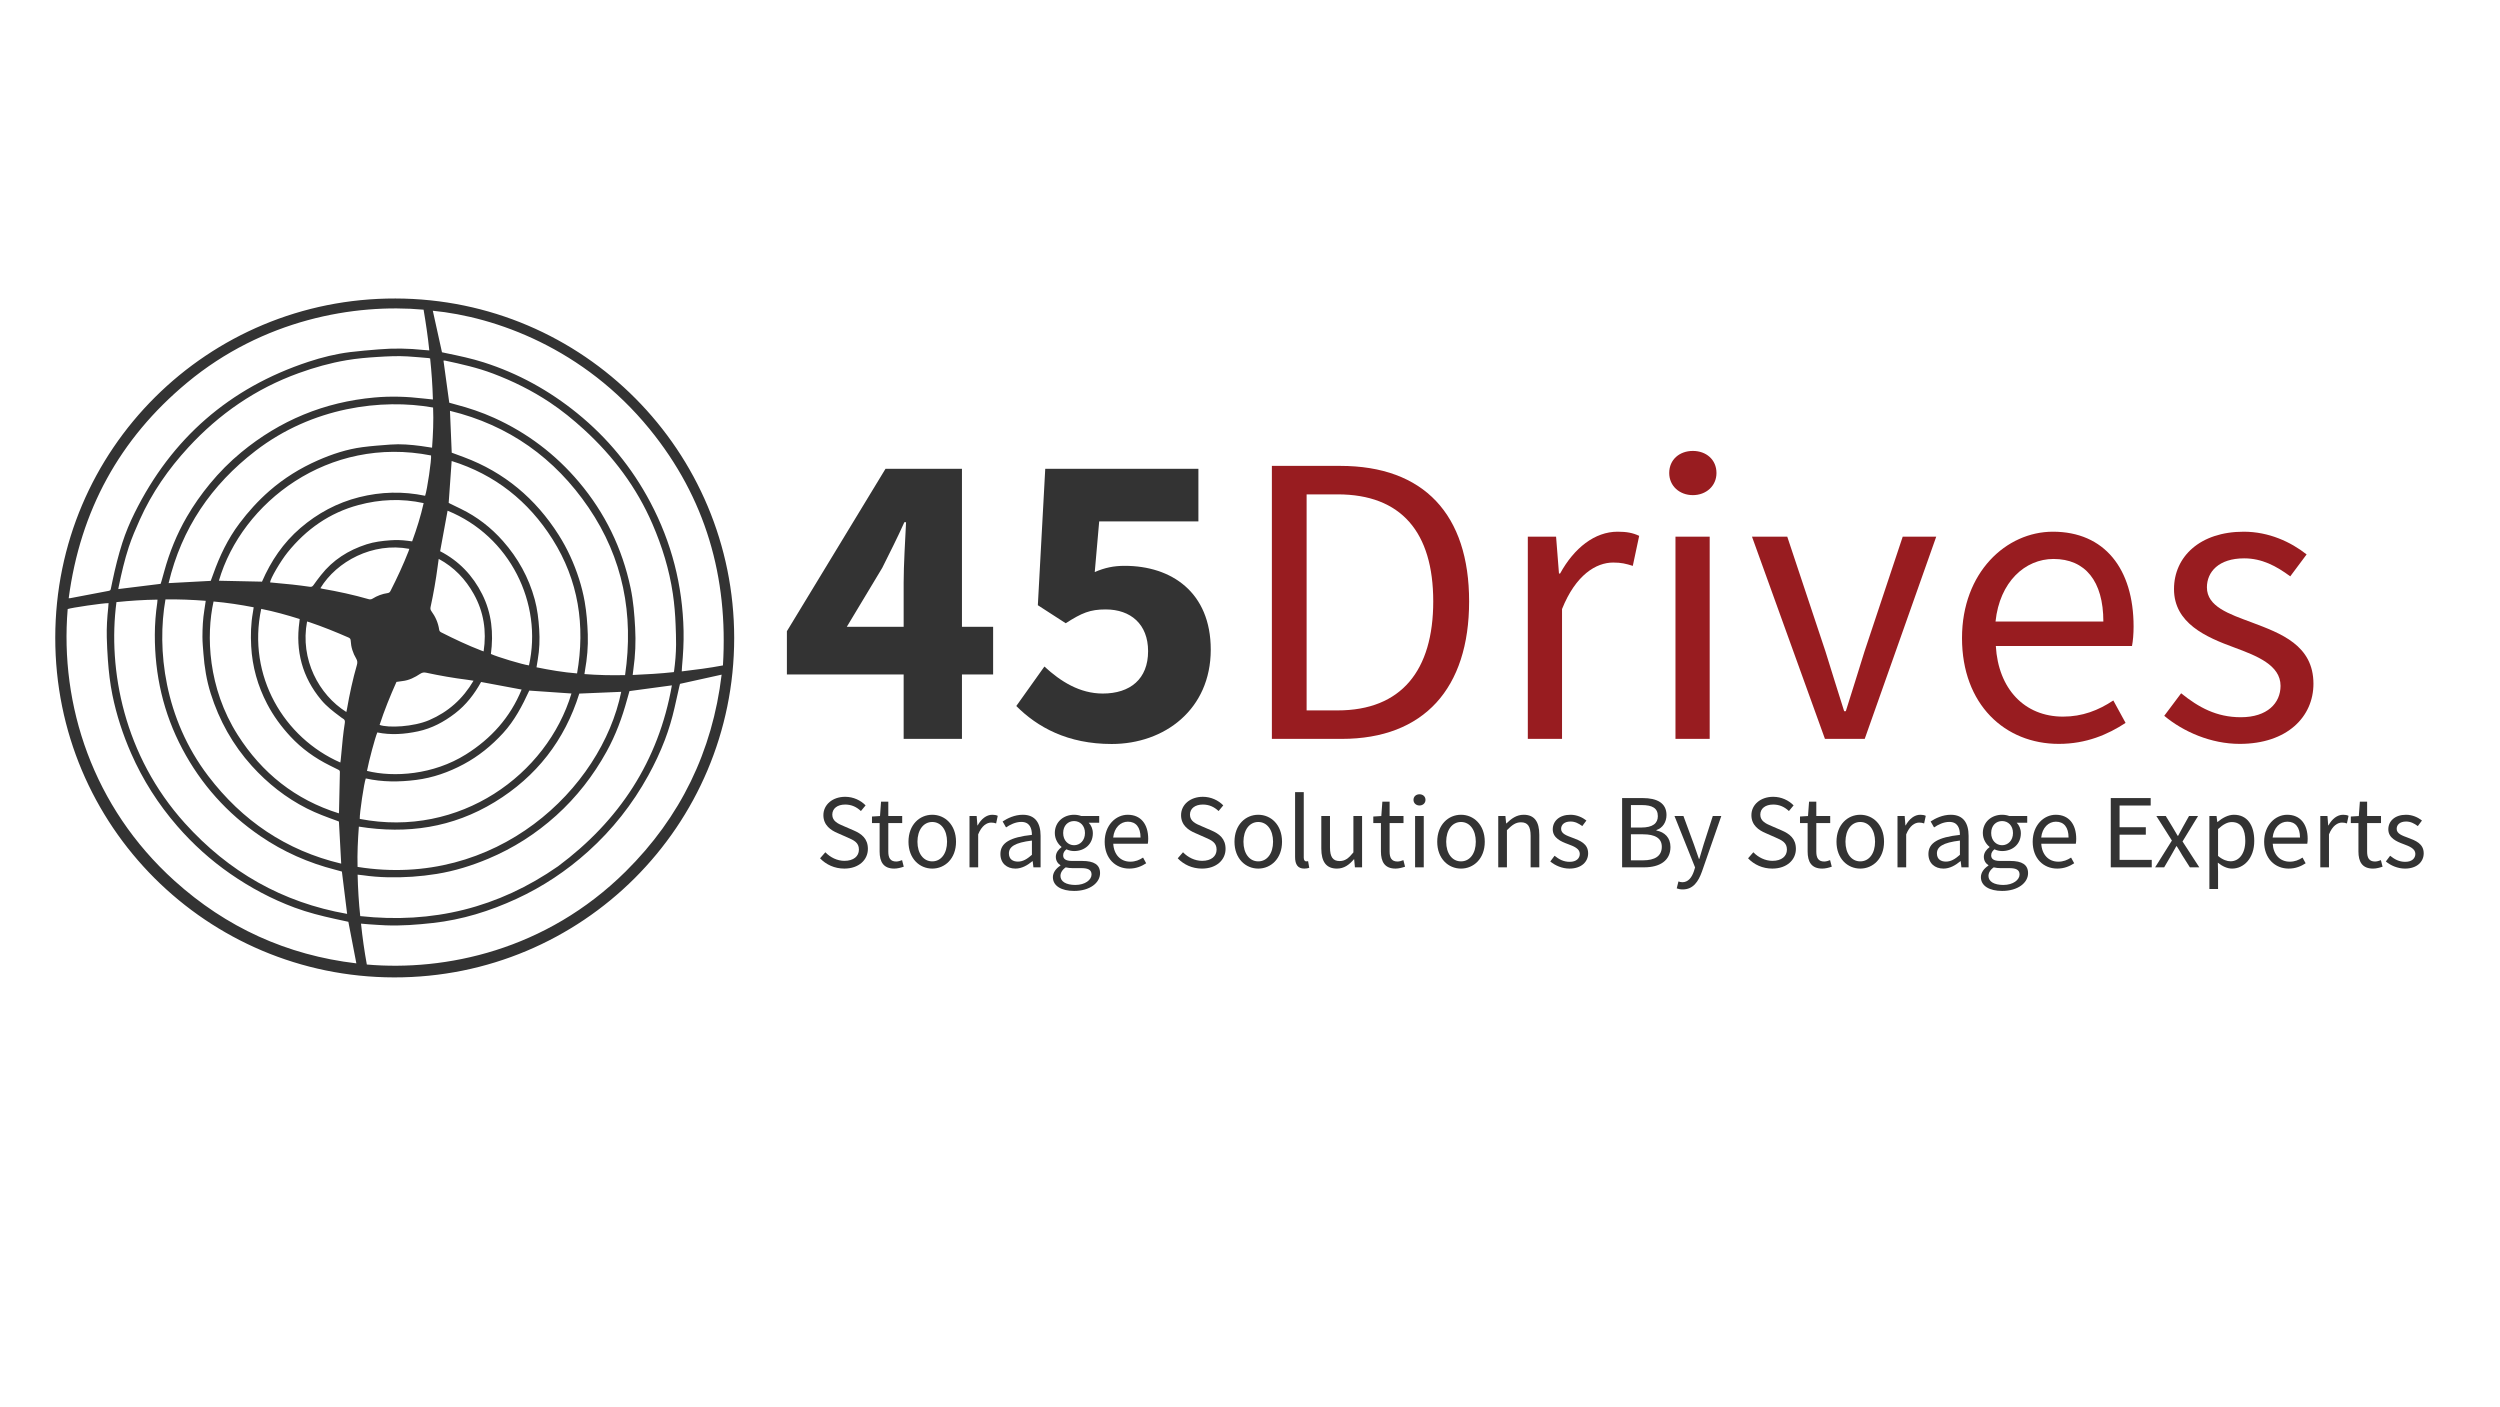
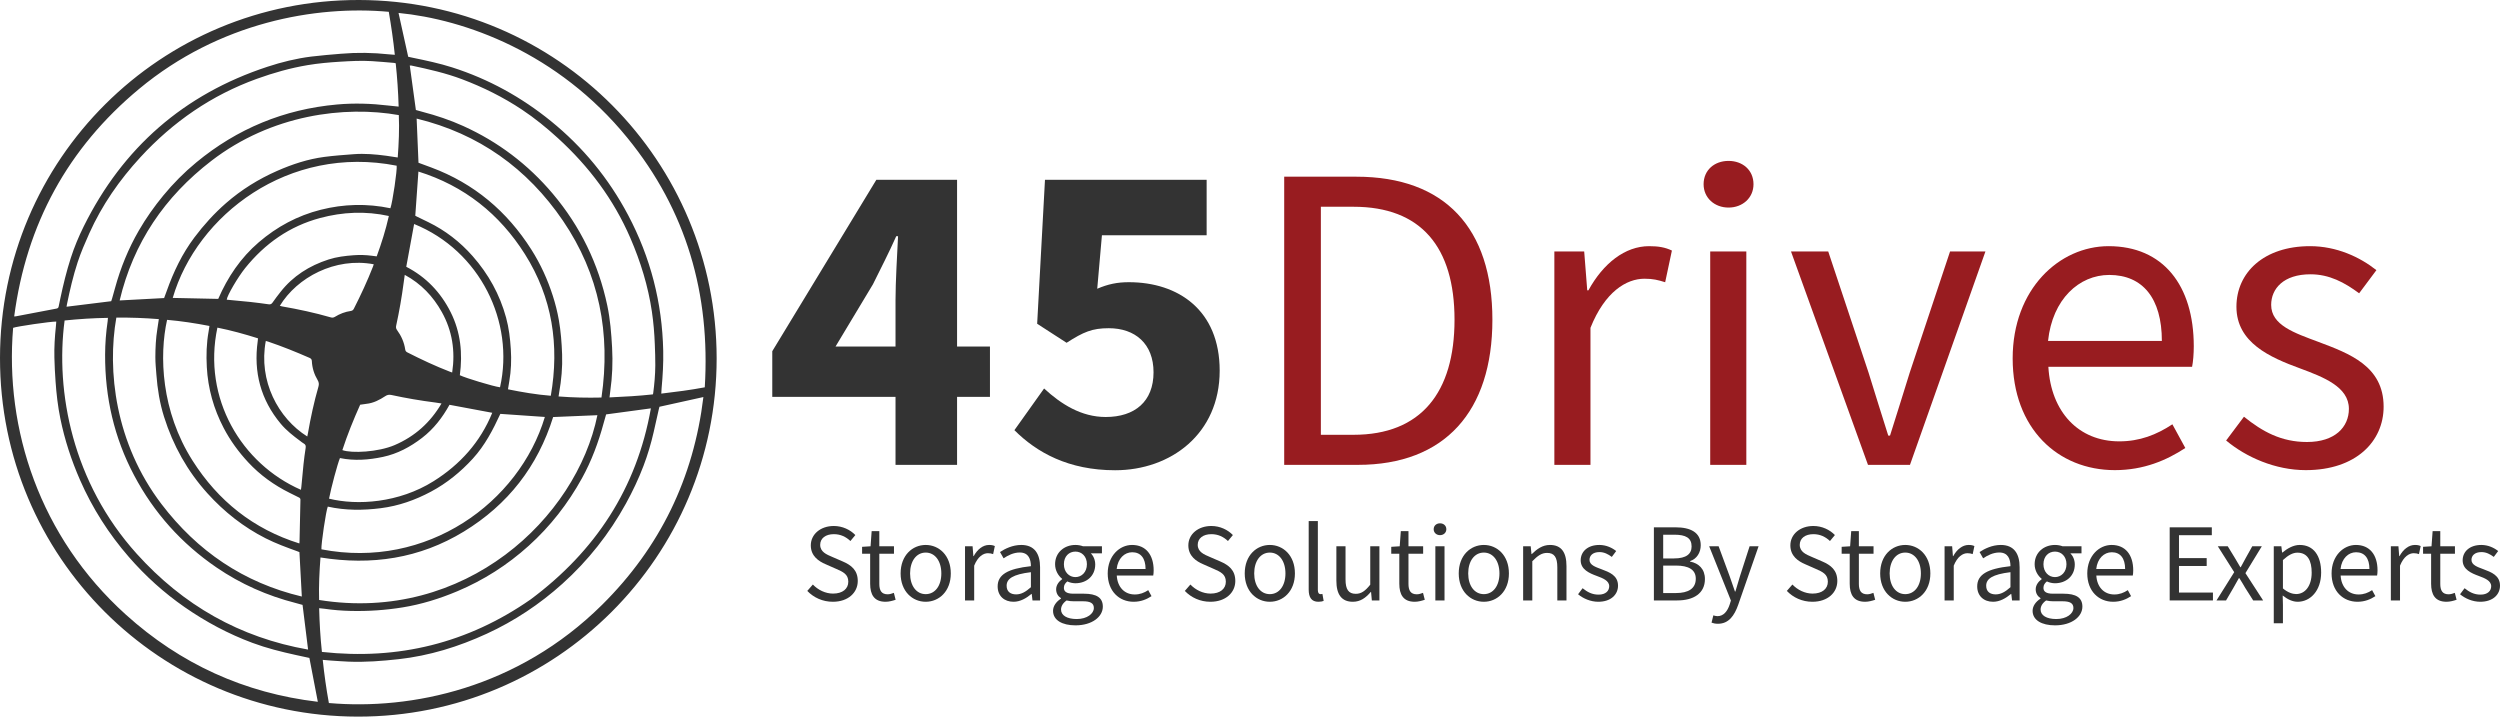
- <svg xmlns="http://www.w3.org/2000/svg" width="3840" height="2160" viewBox="0 0 1016 571.5" version="1.1" id="svg8">
+ <svg xmlns="http://www.w3.org/2000/svg" width="3637.929" height="1042.813" viewBox="0 0 962.535 275.911" version="1.1" id="svg8">
  <defs id="defs2">
    <clipPath clipPathUnits="userSpaceOnUse" id="clipPath26">
      <path d="M 0,472 H 1279.866 V 0 H 0 Z" id="path24" />
    </clipPath>
  </defs>
-   <g id="layer1">
+   <g id="layer1" transform="translate(-22.45657,-121.3062)">
    <g id="g22" clip-path="url(#clipPath26)" transform="matrix(0.8302646,0,0,-0.8302646,-25.32825,470.8367)">
      <g id="g28" transform="translate(230.8658,298.4355)">
        <path d="m 0,0 c -17.924,3.364 -35.554,-6.101 -43.543,-19.264 0.338,-0.093 0.657,-0.209 0.986,-0.266 7.63,-1.323 15.191,-2.948 22.635,-5.093 0.699,-0.202 1.277,-0.145 1.916,0.25 2.266,1.401 4.723,2.346 7.366,2.725 0.727,0.105 1.106,0.425 1.428,1.056 3.248,6.373 6.256,12.855 8.864,19.518 C -0.212,-0.728 -0.117,-0.366 0,0 m -30.824,-79.863 c 0.117,0.559 0.228,1.013 0.308,1.473 1.261,7.299 2.825,14.532 4.874,21.651 0.321,1.115 0.226,2.014 -0.361,3.001 -1.615,2.71 -2.545,5.655 -2.697,8.819 -0.036,0.769 -0.325,1.19 -1.064,1.514 -6.274,2.749 -12.621,5.309 -19.111,7.507 -0.384,0.13 -0.779,0.231 -1.178,0.348 -3.511,-18.504 5.759,-35.881 19.229,-44.313 m 67.195,29.671 c 1.508,10.017 0.03,19.393 -4.813,28.068 -4.042,7.241 -9.6,13.132 -17.176,17.218 -0.182,-1.311 -0.344,-2.43 -0.492,-3.552 -0.886,-6.71 -2.04,-13.374 -3.486,-19.986 -0.167,-0.765 -0.096,-1.373 0.376,-2.019 1.99,-2.723 3.335,-5.731 3.824,-9.087 0.096,-0.657 0.413,-1.02 1.008,-1.323 6.416,-3.253 12.913,-6.326 19.63,-8.915 0.31,-0.119 0.626,-0.225 1.129,-0.404 m -50.924,-35.984 c 4.311,-1.565 16.663,-0.944 24.301,2.351 9.316,4.02 16.449,10.38 21.68,19.284 -1.127,0.172 -2.035,0.332 -2.948,0.447 -6.798,0.86 -13.543,2.024 -20.238,3.471 -1.085,0.234 -1.922,0.115 -2.862,-0.506 -2.678,-1.768 -5.503,-3.238 -8.777,-3.586 -0.965,-0.102 -1.923,-0.271 -2.898,-0.412 -3.1,-6.924 -5.927,-13.888 -8.258,-21.049 M 7.007,22.392 c -10.799,2.363 -21.42,1.864 -31.856,-0.93 -14.156,-3.791 -25.617,-11.837 -34.778,-23.232 -3.333,-4.144 -8.4,-12.734 -8.539,-14.657 0.296,-0.027 0.592,-0.051 0.888,-0.079 3.347,-0.319 6.698,-0.604 10.041,-0.968 2.834,-0.309 5.661,-0.686 8.485,-1.083 0.814,-0.114 1.322,0.072 1.813,0.779 1.164,1.678 2.412,3.301 3.673,4.91 5.813,7.422 13.414,12.209 22.306,15.084 3.796,1.228 7.725,1.685 11.68,1.98 2.813,0.21 5.618,0.125 8.415,-0.244 0.746,-0.099 1.494,-0.191 2.241,-0.287 2.25,6.164 4.185,12.28 5.631,18.727 m -40.772,-126.975 c 0.074,0.499 0.146,0.868 0.182,1.241 0.34,3.56 0.643,7.124 1.022,10.68 0.267,2.496 0.597,4.988 0.983,7.469 0.15,0.966 -0.008,1.629 -0.916,2.105 -0.56,0.293 -1.045,0.732 -1.558,1.112 -3.258,2.41 -6.462,4.894 -9.072,8.022 -9.299,11.147 -12.664,23.967 -10.685,38.27 0.058,0.414 0.087,0.832 0.139,1.34 -6.238,1.963 -12.47,3.697 -18.83,4.965 -6.978,-32.85 11.196,-63.139 38.735,-75.204 m 73.691,53.136 c 2.897,-1.386 15.472,-5.176 18.634,-5.596 6.816,30.309 -9.246,63.299 -39.836,75.717 -1.205,-6.556 -2.41,-13.113 -3.645,-19.832 9.164,-4.729 15.981,-11.85 20.599,-21.07 4.64,-9.26 5.596,-19.077 4.248,-29.219 m -60.656,-57.24 c 13.103,-3.242 32.388,-1.993 48.445,8.078 12.335,7.735 21.709,18.14 27.244,31.739 -6.66,1.245 -13.174,2.463 -19.835,3.708 -3.254,-5.9 -7.318,-11.199 -12.748,-15.367 -5.439,-4.177 -11.374,-7.363 -18.11,-8.796 -6.607,-1.405 -13.284,-1.908 -19.936,-0.537 -1.112,-2.633 -4.071,-13.681 -5.06,-18.825 m -51.385,92.634 c 4.351,10.042 10.374,19.025 18.82,26.268 8.418,7.218 17.956,12.345 28.697,15.06 10.7,2.705 21.52,2.97 32.325,0.707 1.027,2.906 3.208,17.866 2.905,19.732 -50.16,9.89 -92.679,-22.973 -103.842,-61.313 6.926,-0.149 13.86,-0.298 21.095,-0.454 m -23.717,-9.713 c -3.671,-16.555 -2.815,-42.271 11.821,-65.308 11.844,-18.642 28.2,-31.721 49.524,-38.388 0.027,0.323 0.067,0.61 0.073,0.897 0.136,6.429 0.256,12.859 0.422,19.288 0.017,0.643 -0.237,0.911 -0.741,1.155 -1.418,0.686 -2.821,1.405 -4.232,2.105 -7.242,3.593 -13.708,8.226 -19.231,14.165 -4.494,4.832 -8.35,10.106 -11.406,15.958 -4.619,8.845 -7.262,18.222 -7.807,28.212 -0.303,5.556 -0.154,11.061 0.833,16.539 0.148,0.821 0.255,1.649 0.391,2.538 -6.6,1.279 -13.097,2.264 -19.647,2.839 m 71.568,-106.419 c 49.011,-9.5 91.715,21.749 103.616,61.385 -6.818,0.471 -13.643,0.943 -20.647,1.427 -3.387,-7.345 -7.155,-14.631 -12.78,-20.776 -5.631,-6.15 -12.009,-11.347 -19.37,-15.284 -7.305,-3.908 -15.02,-6.63 -23.276,-7.675 -8.242,-1.044 -16.463,-1.089 -24.59,0.732 -0.817,-1.874 -3.106,-17.308 -2.953,-19.809 M 19.264,22.518 c 0.196,-0.109 0.447,-0.263 0.711,-0.391 1.76,-0.859 3.524,-1.71 5.284,-2.568 7.917,-3.859 14.743,-9.14 20.568,-15.738 7.366,-8.343 12.622,-17.824 15.555,-28.58 1.307,-4.794 1.868,-9.695 2.188,-14.63 0.324,-4.989 0.14,-9.96 -0.717,-14.896 -0.208,-1.204 -0.394,-2.411 -0.602,-3.693 6.612,-1.341 13.125,-2.454 19.854,-2.992 4.08,23.473 0.701,45.542 -12.002,65.663 C 58.34,23.322 41.939,36.38 20.717,42.999 20.239,36.269 19.758,29.486 19.264,22.518 m 1.489,24.56 c 2,-0.74 3.996,-1.471 5.986,-2.213 19.795,-7.386 35.081,-20.301 46.35,-38.041 4.261,-6.708 7.545,-13.916 9.971,-21.502 1.17,-3.655 2.108,-7.369 2.771,-11.144 0.928,-5.294 1.336,-10.652 1.522,-16.015 0.206,-5.932 -0.324,-11.828 -1.37,-17.674 -0.101,-0.565 -0.174,-1.135 -0.272,-1.782 6.719,-0.517 13.255,-0.662 19.892,-0.503 4.335,29.671 -0.998,57.231 -17.857,81.991 C 71.232,44.447 48.702,60.563 19.893,67.559 20.18,60.725 20.464,53.97 20.753,47.078 M -97.209,-15.665 c 0.407,1.104 0.831,2.215 1.229,3.334 3.136,8.834 7.135,17.211 12.797,24.749 4.365,5.811 9.213,11.169 14.683,15.943 7.141,6.234 15.115,11.178 23.793,14.986 6.968,3.056 14.155,5.428 21.714,6.428 4.553,0.603 9.146,0.928 13.729,1.275 5.032,0.381 10.04,-0.055 15.029,-0.718 1.761,-0.234 3.514,-0.53 5.361,-0.811 0.487,6.609 0.786,13.134 0.505,19.657 -25.048,4.437 -58.948,0.319 -86.926,-21.21 -21.611,-16.629 -36.165,-37.937 -42.532,-64.741 6.933,0.373 13.684,0.735 20.618,1.108 M 83.193,-70.841 c -7.128,-22.829 -20.942,-40.627 -41.423,-53.112 -20.531,-12.516 -42.817,-15.803 -66.474,-12.009 -0.489,-6.6 -0.82,-13.156 -0.633,-19.712 67.759,-10.874 119.384,38.153 129.052,85.691 -6.752,-0.282 -13.504,-0.564 -20.522,-0.858 m -202.556,46.111 c -4.305,-24.426 -0.576,-58.228 20.926,-86.458 16.647,-21.854 38.121,-36.485 65.088,-42.888 -0.374,6.945 -0.74,13.737 -1.11,20.591 -0.32,0.128 -0.667,0.279 -1.022,0.408 -4.963,1.802 -9.928,3.607 -14.645,5.998 -10.306,5.223 -19.225,12.273 -26.954,20.821 -9.342,10.331 -15.969,22.229 -20.153,35.503 -2.008,6.37 -3.067,12.914 -3.556,19.559 -0.2,2.718 -0.487,5.441 -0.479,8.161 0.014,4.343 0.218,8.686 0.916,12.988 0.243,1.498 0.453,3.001 0.695,4.612 -6.614,0.529 -13.107,0.772 -19.706,0.705 m 248.805,-35.601 c 0.065,0.21 0.121,0.328 0.137,0.451 0.577,4.31 0.956,8.639 0.988,12.985 0.024,3.235 -0.104,6.472 -0.224,9.706 -0.189,5.109 -0.611,10.201 -1.359,15.259 -1.75,11.825 -5.249,23.14 -9.979,34.094 -7.743,17.93 -19.195,33.177 -33.565,46.3 -5.258,4.803 -10.772,9.3 -16.709,13.248 -8.686,5.778 -17.974,10.383 -27.724,14.074 -7.631,2.889 -15.561,4.664 -23.513,6.36 -0.266,0.056 -0.554,0.007 -0.781,0.007 0.951,-6.923 1.887,-13.743 2.829,-20.61 1.012,-0.285 2.03,-0.588 3.057,-0.856 6.475,-1.69 12.817,-3.813 18.904,-6.568 C 57.705,56.786 71.567,46.297 83.037,32.696 95.808,17.554 104.202,0.26 108.3,-19.118 c 1.362,-6.436 1.871,-12.967 2.234,-19.521 0.375,-6.786 0.101,-13.537 -0.858,-20.263 -0.129,-0.904 -0.221,-1.813 -0.344,-2.834 6.844,0.305 13.501,0.678 20.11,1.405 M 10.186,93.202 c -0.313,0.079 -0.515,0.16 -0.722,0.177 -3.437,0.283 -6.872,0.61 -10.314,0.823 -4.942,0.305 -9.881,0.034 -14.814,-0.269 -5.016,-0.308 -10.023,-0.746 -14.984,-1.581 -8.04,-1.354 -15.848,-3.563 -23.508,-6.331 -21.055,-7.605 -38.911,-19.949 -54.034,-36.371 -9.737,-10.573 -17.849,-22.227 -23.746,-35.374 -1.96,-4.374 -3.869,-8.77 -5.368,-13.326 -2.092,-6.357 -3.594,-12.869 -4.941,-19.418 -0.081,-0.394 -0.139,-0.792 -0.213,-1.217 6.977,0.863 13.806,1.707 20.715,2.561 0.13,0.392 0.292,0.827 0.419,1.271 0.455,1.598 0.906,3.196 1.344,4.798 2.562,9.369 6.188,18.3 11.059,26.709 3.316,5.725 7.121,11.116 11.326,16.221 4.617,5.606 9.712,10.745 15.315,15.368 18.973,15.656 40.695,24.637 65.213,26.849 8.015,0.723 15.998,0.456 23.973,-0.493 1.506,-0.18 3.017,-0.316 4.641,-0.485 -0.201,6.818 -0.653,13.465 -1.361,20.088 m 97.573,-162.82 c -0.376,-1.318 -0.786,-2.699 -1.163,-4.09 -2.405,-8.865 -5.572,-17.422 -10.023,-25.489 -6.521,-11.819 -14.695,-22.323 -24.721,-31.363 -9.862,-8.89 -20.905,-15.947 -33.152,-21.089 -8.151,-3.423 -16.554,-6.044 -25.288,-7.459 -7.953,-1.289 -15.973,-1.834 -24.037,-1.644 -4.089,0.097 -8.159,0.409 -12.207,1.005 -0.781,0.116 -1.572,0.172 -2.483,0.269 0.175,-6.803 0.54,-13.46 1.282,-20.281 35.348,-3.884 67.648,4.04 96.842,24.386 29.958,22.326 49.161,51.409 55.707,88.558 -6.947,-0.938 -13.799,-1.863 -20.757,-2.803 m -251.115,43.552 c -4.352,-33.116 3.674,-75.186 33.489,-108.228 21.474,-23.798 47.699,-38.8 79.422,-44.382 -0.863,6.988 -1.707,13.815 -2.561,20.723 -1.038,0.286 -2.096,0.596 -3.163,0.869 -13.203,3.372 -25.476,8.785 -36.747,16.491 -16.251,11.11 -28.999,25.332 -38.209,42.716 -9.265,17.488 -13.519,36.2 -13.448,55.938 0.018,5.202 0.421,10.381 1.181,15.53 0.071,0.483 0.082,0.974 0.129,1.557 -6.833,-0.087 -13.48,-0.539 -20.093,-1.214 m -23.379,1.872 c 0.396,0.03 0.61,0.027 0.817,0.066 6.269,1.193 12.536,2.396 18.808,3.579 0.581,0.11 0.888,0.38 0.999,0.965 0.247,1.296 0.534,2.585 0.806,3.876 1.324,6.286 2.856,12.519 4.821,18.638 1.617,5.036 3.655,9.911 6.001,14.64 18.09,36.483 46.404,61.243 85.122,74.006 6.641,2.189 13.423,3.866 20.367,4.736 4.602,0.576 9.235,0.922 13.858,1.32 7.408,0.638 14.81,0.513 22.203,-0.282 0.865,-0.093 1.736,-0.137 2.704,-0.211 -0.702,6.8 -1.68,13.391 -2.792,19.934 -33.858,3.086 -78.58,-4.839 -115.771,-35.739 -33.084,-27.487 -52.29,-62.733 -57.943,-105.528 M 15.981,96.226 c 0.732,-0.158 1.477,-0.325 2.225,-0.479 6.127,-1.266 12.253,-2.556 18.22,-4.463 16.827,-5.376 32.032,-13.77 45.73,-24.882 14.885,-12.075 26.812,-26.613 35.782,-43.552 10.429,-19.691 15.832,-40.694 16.3,-62.97 0.122,-5.801 -0.219,-11.581 -0.747,-17.354 -0.073,-0.789 -0.096,-1.583 -0.15,-2.501 6.807,0.807 13.447,1.65 20.167,2.919 2.647,43.187 -8.455,82.022 -35.892,115.682 -32.308,39.638 -75.504,54.946 -106.12,57.925 1.484,-6.725 2.966,-13.44 4.485,-20.325 m -45.822,-278.772 c -2.128,0.46 -4.245,0.911 -6.36,1.376 -6.778,1.491 -13.502,3.172 -20.02,5.597 -11.198,4.167 -21.647,9.756 -31.451,16.562 -9.601,6.665 -18.213,14.443 -25.875,23.264 -9.34,10.752 -16.918,22.63 -22.64,35.681 -4.03,9.194 -7.138,18.682 -9.144,28.528 -1.159,5.686 -1.813,11.437 -2.221,17.216 -0.258,3.652 -0.451,7.313 -0.539,10.973 -0.117,4.858 0.178,9.706 0.698,14.539 0.081,0.744 0.119,1.492 0.176,2.239 -2.463,0.079 -18.434,-2.258 -20.01,-2.901 -3.922,-46.914 12.249,-96.861 52.232,-132.962 25.344,-22.884 55.042,-36.435 89.064,-40.456 -1.317,6.853 -2.609,13.573 -3.91,20.344 m 9.037,-20.914 c 38.232,-3.344 87.598,6.799 126.7,45.544 26.846,26.6 42.454,58.762 46.971,96.347 -6.86,-1.517 -13.582,-3.005 -20.373,-4.507 -0.106,-0.411 -0.234,-0.856 -0.336,-1.306 -0.787,-3.488 -1.556,-6.98 -2.356,-10.465 -1.221,-5.319 -2.768,-10.547 -4.707,-15.643 -2.289,-6.016 -5.042,-11.827 -8.149,-17.469 -7.737,-14.048 -17.538,-26.464 -29.458,-37.192 -10.523,-9.47 -22.188,-17.236 -35.05,-23.162 -13.038,-6.008 -26.614,-10.234 -40.92,-11.813 -7.7,-0.85 -15.429,-1.466 -23.192,-1.143 -2.722,0.113 -5.439,0.318 -8.157,0.498 -1.217,0.082 -2.432,0.206 -3.82,0.325 0.712,-6.81 1.646,-13.443 2.847,-20.014 m 179.819,159.813 c -0.014,-91.92 -74.458,-166.303 -166.535,-166.118 -91.388,0.184 -165.876,73.91 -165.792,166.331 0.084,92.294 74.685,166.192 166.519,165.985 92.207,-0.209 165.777,-74.854 165.808,-166.198" style="fill:#333333;fill-opacity:1;fill-rule:nonzero;stroke:none" id="path30" />
      </g>
      <g id="g32" transform="translate(472.8292,281.8604)">
        <path d="M 0,0 C 0,8.399 0.759,21.209 1.175,29.609 H 0.342 C -2.987,22.14 -6.734,14.815 -10.482,7.273 L -27.831,-21.583 H 43.792 V -44.904 H -57.153 v 21.166 L -8.896,55.746 H 28.539 V -76.441 H 0 Z" style="fill:#333333;fill-opacity:1;fill-rule:nonzero;stroke:none" id="path34" />
      </g>
      <g id="g36" transform="translate(527.9581,221.5078)">
        <path d="m 0,0 13.767,19.33 c 7.91,-7.298 17.289,-13.223 28.55,-13.223 13.514,0 22.202,7.172 22.202,20.734 0,13.218 -8.518,20.439 -20.757,20.439 -7.664,0 -11.654,-1.689 -19.564,-6.757 l -13.644,8.818 3.624,66.758 H 89.143 V 90.375 H 40.586 L 38.409,65.583 c 5.017,2.141 9.253,3.034 14.687,3.034 22.822,0 42.095,-12.906 42.095,-41.018 0,-29.338 -22.702,-46.185 -48.489,-46.185 C 25.126,-18.586 10.383,-10.383 0,0" style="fill:#333333;fill-opacity:1;fill-rule:nonzero;stroke:none" id="path38" />
      </g>
      <g id="g40" transform="translate(685.234,219.3623)">
        <path d="M 0,0 C 31.236,0 46.817,19.574 46.817,53.354 46.817,87.133 31.236,105.745 0,105.745 H -15.161 V 0 Z m -32.165,119.687 h 33.43 c 41.087,0 63.115,-23.879 63.115,-66.333 0,-42.454 -22.028,-67.297 -62.366,-67.297 h -34.179 z" style="fill:#981c20;fill-opacity:1;fill-rule:nonzero;stroke:none" id="path42" />
      </g>
      <g id="g44" transform="translate(778.3463,304.3901)">
        <path d="m 0,0 h 13.835 l 1.414,-18.023 h 0.558 c 6.889,12.557 17.004,20.467 28.138,20.467 4.382,0 7.458,-0.556 10.565,-2.036 l -3.126,-14.693 c -3.408,1.073 -5.636,1.63 -9.601,1.63 -8.359,0 -18.346,-6.023 -25.036,-22.765 V -98.971 H 0 Z" style="fill:#981c20;fill-opacity:1;fill-rule:nonzero;stroke:none" id="path46" />
      </g>
      <path d="m 850.621,304.39 h 16.747 v -98.971 h -16.747 z m -3.066,31.165 c 0,6.576 5.057,10.818 11.568,10.818 6.512,0 11.569,-4.242 11.569,-10.818 0,-6.322 -5.057,-10.821 -11.569,-10.821 -6.511,0 -11.568,4.499 -11.568,10.821" style="fill:#981c20;fill-opacity:1;fill-rule:nonzero;stroke:none" id="path48" />
      <g id="g50" transform="translate(888.0778,304.3901)">
        <path d="m 0,0 h 17.263 l 18.715,-56.224 c 2.957,-9.666 6.172,-19.738 9.131,-29.188 h 0.815 c 2.957,9.45 6.172,19.522 9.131,29.188 L 73.771,0 h 16.404 l -35,-98.971 H 35.708 Z" style="fill:#981c20;fill-opacity:1;fill-rule:nonzero;stroke:none" id="path52" />
      </g>
      <g id="g54" transform="translate(1060.062,262.875)">
        <path d="M 0,0 C 0,19.833 -8.919,30.615 -24.396,30.615 -38.311,30.615 -50.744,19.445 -52.782,0 Z m -69.187,-8.099 c 0,32.212 21.709,52.058 44.491,52.058 25.244,0 39.496,-18.129 39.496,-46.441 0,-3.535 -0.3,-7.069 -0.782,-9.513 h -66.65 c 1.199,-20.966 14.019,-34.561 32.884,-34.561 9.496,0 17.298,3.066 24.628,7.91 l 5.998,-10.989 C 2.199,-55.312 -8.344,-59.9 -21.805,-59.9 c -26.38,0 -47.382,19.29 -47.382,51.801" style="fill:#981c20;fill-opacity:1;fill-rule:nonzero;stroke:none" id="path56" />
      </g>
      <g id="g58" transform="translate(1089.864,216.7139)">
        <path d="m 0,0 8.27,11.031 c 8.592,-6.924 17.328,-11.725 29.214,-11.725 12.993,0 19.446,6.926 19.446,15.373 0,10.184 -11.683,14.685 -22.634,18.757 -13.869,5.07 -29.517,11.894 -29.517,28.59 0,15.835 12.687,28.094 34.139,28.094 12.319,0 23.1,-5.046 30.772,-11.121 L 61.679,68.268 c -6.815,5.036 -13.813,8.808 -22.57,8.808 -12.467,0 -18.222,-6.647 -18.222,-14.193 0,-9.411 10.759,-12.992 21.968,-17.172 14.276,-5.38 30.179,-11.186 30.179,-30.026 0,-16.05 -12.75,-29.424 -36.107,-29.424 C 22.867,-13.739 9.303,-7.78 0,0" style="fill:#981c20;fill-opacity:1;fill-rule:nonzero;stroke:none" id="path60" />
      </g>
      <g id="g62" transform="translate(431.9103,146.9639)">
        <path d="M 0,0 2.582,2.961 C 5.022,0.43 8.41,-1.24 11.934,-1.24 c 4.448,0 7.087,2.217 7.087,5.511 0,3.461 -2.455,4.566 -5.655,5.963 l -4.87,2.148 c -3.159,1.348 -6.864,3.743 -6.864,8.73 0,5.178 4.513,8.997 10.672,8.997 4.018,0 7.601,-1.74 9.983,-4.2 l -2.288,-2.771 c -2.078,1.961 -4.563,3.179 -7.695,3.179 -3.802,0 -6.32,-1.918 -6.32,-4.95 0,-3.267 2.956,-4.488 5.612,-5.61 l 4.831,-2.091 c 3.923,-1.686 6.984,-4.023 6.984,-9.064 0,-5.355 -4.426,-9.634 -11.553,-9.634 C 7.1,-5.032 2.963,-3.091 0,0" style="fill:#333333;fill-opacity:1;fill-rule:nonzero;stroke:none" id="path64" />
      </g>
      <g id="g66" transform="translate(461.0641,150.3145)">
        <path d="m 0,0 v 13.885 h -3.736 v 3.217 l 3.926,0.244 0.51,7.042 h 3.55 v -7.042 h 6.801 V 13.885 H 4.25 V -0.073 c 0,-3.071 0.988,-4.849 3.881,-4.849 0.892,0 2.045,0.337 2.861,0.674 l 0.821,-3.205 C 10.404,-7.932 8.722,-8.383 7.153,-8.383 1.81,-8.383 0,-4.996 0,0" style="fill:#333333;fill-opacity:1;fill-rule:nonzero;stroke:none" id="path68" />
      </g>
      <g id="g70" transform="translate(494.0724,155.0732)">
        <path d="m 0,0 c 0,5.754 -2.926,9.67 -7.245,9.67 -4.318,0 -7.244,-3.916 -7.244,-9.67 0,-5.754 2.926,-9.605 7.244,-9.605 C -2.926,-9.605 0,-5.754 0,0 m -18.88,0 c 0,8.379 5.48,13.207 11.635,13.207 C -1.09,13.207 4.391,8.379 4.391,0 4.391,-8.313 -1.09,-13.142 -7.245,-13.142 -13.4,-13.142 -18.88,-8.313 -18.88,0" style="fill:#333333;fill-opacity:1;fill-rule:nonzero;stroke:none" id="path72" />
      </g>
      <g id="g74" transform="translate(505.0573,167.6602)">
        <path d="m 0,0 h 3.511 l 0.357,-4.572 h 0.143 c 1.747,3.185 4.313,5.192 7.138,5.192 1.112,0 1.892,-0.141 2.68,-0.516 L 13.037,-3.624 C 12.171,-3.352 11.606,-3.21 10.6,-3.21 8.48,-3.21 5.945,-4.739 4.25,-8.986 V -25.109 H 0 Z" style="fill:#333333;fill-opacity:1;fill-rule:nonzero;stroke:none" id="path76" />
      </g>
      <g id="g78" transform="translate(535.61,148.6777)">
        <path d="M 0,0 V 6.973 C -8.415,5.961 -11.259,3.9 -11.259,0.691 c 0,-2.853 1.936,-4.014 4.4,-4.014 2.425,0 4.427,1.18 6.859,3.323 m -15.421,0.393 c 0,5.47 4.72,8.204 15.421,9.368 -0.01,3.231 -1.082,6.342 -5.183,6.342 -2.903,0 -5.52,-1.376 -7.487,-2.691 l -1.663,2.912 c 2.31,1.516 5.833,3.279 9.862,3.279 6.127,0 8.719,-4.073 8.719,-10.325 V -6.126 H 0.739 L 0.38,-3.125 H 0.239 c -2.393,-1.99 -5.187,-3.621 -8.303,-3.621 -4.204,0 -7.357,2.608 -7.357,7.139" style="fill:#333333;fill-opacity:1;fill-rule:nonzero;stroke:none" id="path80" />
      </g>
      <g id="g82" transform="translate(561.5807,159.3359)">
        <path d="m 0,0 c 0,3.649 -2.377,5.863 -5.335,5.863 -2.959,0 -5.336,-2.181 -5.336,-5.863 0,-3.655 2.442,-5.966 5.336,-5.966 C -2.442,-5.966 0,-3.655 0,0 m 3.221,-20.292 c 0,2.322 -1.764,3.116 -5.062,3.116 h -4.333 c -0.955,0 -2.146,0.103 -3.262,0.376 -1.794,-1.273 -2.562,-2.769 -2.562,-4.211 0,-2.697 2.721,-4.4 7.283,-4.4 4.785,0 7.936,2.497 7.936,5.119 m -18.925,-1.316 c 0,2.15 1.371,4.176 3.682,5.677 v 0.206 c -1.279,0.8 -2.246,2.143 -2.246,4.117 0,2.082 1.463,3.746 2.761,4.659 v 0.207 c -1.663,1.305 -3.251,3.746 -3.251,6.742 0,5.492 4.328,8.944 9.423,8.944 1.381,0 2.631,-0.272 3.544,-0.62 h 8.76 V 5.053 H 1.812 c 1.187,-1.142 2.046,-3.024 2.046,-5.166 0,-5.378 -4.061,-8.706 -9.193,-8.706 -1.219,0 -2.605,0.299 -3.742,0.851 -0.908,-0.759 -1.599,-1.591 -1.599,-2.967 0,-1.593 1.033,-2.725 4.4,-2.725 h 4.886 c 5.836,0 8.773,-1.832 8.773,-5.997 0,-4.665 -4.938,-8.683 -12.696,-8.683 -6.151,0 -10.391,2.409 -10.391,6.732" style="fill:#333333;fill-opacity:1;fill-rule:nonzero;stroke:none" id="path84" />
      </g>
      <g id="g86" transform="translate(588.7809,157.1279)">
        <path d="m 0,0 c 0,5.032 -2.263,7.767 -6.19,7.767 -3.531,0 -6.685,-2.834 -7.202,-7.767 z m -17.554,-2.055 c 0,8.172 5.508,13.207 11.287,13.207 6.405,0 10.02,-4.599 10.02,-11.782 0,-0.897 -0.075,-1.794 -0.198,-2.413 h -16.908 c 0.304,-5.32 3.555,-8.769 8.342,-8.769 2.409,0 4.389,0.779 6.248,2.007 l 1.521,-2.787 c -2.2,-1.441 -4.875,-2.604 -8.29,-2.604 -6.694,0 -12.022,4.893 -12.022,13.141" style="fill:#333333;fill-opacity:1;fill-rule:nonzero;stroke:none" id="path88" />
      </g>
      <g id="g90" transform="translate(606.985,146.9639)">
        <path d="M 0,0 2.581,2.961 C 5.022,0.43 8.41,-1.24 11.934,-1.24 c 4.449,0 7.087,2.217 7.087,5.511 0,3.461 -2.455,4.566 -5.655,5.963 l -4.87,2.148 c -3.159,1.348 -6.864,3.743 -6.864,8.73 0,5.178 4.513,8.997 10.672,8.997 4.017,0 7.601,-1.74 9.982,-4.2 l -2.288,-2.771 c -2.077,1.961 -4.562,3.179 -7.694,3.179 -3.802,0 -6.32,-1.918 -6.32,-4.95 0,-3.267 2.955,-4.488 5.612,-5.61 l 4.831,-2.091 c 3.923,-1.686 6.984,-4.023 6.984,-9.064 0,-5.355 -4.426,-9.634 -11.553,-9.634 C 7.1,-5.032 2.963,-3.091 0,0" style="fill:#333333;fill-opacity:1;fill-rule:nonzero;stroke:none" id="path92" />
      </g>
      <g id="g94" transform="translate(653.6471,155.0732)">
        <path d="m 0,0 c 0,5.754 -2.926,9.67 -7.245,9.67 -4.318,0 -7.244,-3.916 -7.244,-9.67 0,-5.754 2.926,-9.605 7.244,-9.605 C -2.926,-9.605 0,-5.754 0,0 m -18.88,0 c 0,8.379 5.482,13.207 11.635,13.207 6.154,0 11.636,-4.828 11.636,-13.207 0,-8.313 -5.482,-13.142 -11.636,-13.142 -6.153,0 -11.635,4.829 -11.635,13.142" style="fill:#333333;fill-opacity:1;fill-rule:nonzero;stroke:none" id="path96" />
      </g>
      <g id="g98" transform="translate(664.4254,147.5947)">
        <path d="M 0,0 V 31.757 H 4.25 V -0.31 c 0,-1.299 0.565,-1.816 1.184,-1.816 0.245,0 0.453,0 0.93,0.104 L 6.94,-5.267 C 6.338,-5.484 5.609,-5.663 4.495,-5.663 1.311,-5.663 0,-3.631 0,0" style="fill:#333333;fill-opacity:1;fill-rule:nonzero;stroke:none" id="path100" />
      </g>
      <g id="g102" transform="translate(677.2623,151.751)">
        <path d="M 0,0 V 15.909 H 4.248 V 0.549 c 0,-4.678 1.414,-6.679 4.737,-6.679 2.568,0 4.347,1.273 6.724,4.231 v 17.808 h 4.248 V -9.2 h -3.51 l -0.358,3.931 H 15.947 C 13.619,-8.009 11.113,-9.819 7.666,-9.819 2.375,-9.819 0,-6.406 0,0" style="fill:#333333;fill-opacity:1;fill-rule:nonzero;stroke:none" id="path104" />
      </g>
      <g id="g106" transform="translate(706.4469,150.3145)">
        <path d="m 0,0 v 13.885 h -3.736 v 3.217 l 3.925,0.244 0.511,7.042 h 3.55 v -7.042 h 6.802 V 13.885 H 4.25 V -0.073 c 0,-3.071 0.988,-4.849 3.881,-4.849 0.892,0 2.045,0.337 2.861,0.674 l 0.821,-3.205 C 10.404,-7.932 8.722,-8.383 7.153,-8.383 1.811,-8.383 0,-4.996 0,0" style="fill:#333333;fill-opacity:1;fill-rule:nonzero;stroke:none" id="path108" />
      </g>
      <path d="m 723.164,167.66 h 4.249 v -25.109 h -4.249 z m -0.778,7.906 c 0,1.669 1.284,2.746 2.935,2.746 1.651,0 2.934,-1.077 2.934,-2.746 0,-1.603 -1.283,-2.745 -2.934,-2.745 -1.651,0 -2.935,1.142 -2.935,2.745" style="fill:#333333;fill-opacity:1;fill-rule:nonzero;stroke:none" id="path110" />
      <g id="g112" transform="translate(752.8854,155.0732)">
        <path d="m 0,0 c 0,5.754 -2.926,9.67 -7.245,9.67 -4.318,0 -7.244,-3.916 -7.244,-9.67 0,-5.754 2.926,-9.605 7.244,-9.605 C -2.926,-9.605 0,-5.754 0,0 m -18.88,0 c 0,8.379 5.48,13.207 11.635,13.207 6.154,0 11.636,-4.828 11.636,-13.207 0,-8.313 -5.482,-13.142 -11.636,-13.142 -6.155,0 -11.635,4.829 -11.635,13.142" style="fill:#333333;fill-opacity:1;fill-rule:nonzero;stroke:none" id="path114" />
      </g>
      <g id="g116" transform="translate(763.8698,167.6602)">
        <path d="m 0,0 h 3.511 l 0.357,-3.621 h 0.143 c 2.392,2.354 4.975,4.241 8.422,4.241 5.29,0 7.667,-3.414 7.667,-9.819 v -15.91 h -4.249 v 15.361 c 0,4.677 -1.414,6.679 -4.737,6.679 -2.567,0 -4.346,-1.311 -6.864,-3.857 V -25.109 H 0 Z" style="fill:#333333;fill-opacity:1;fill-rule:nonzero;stroke:none" id="path118" />
      </g>
      <g id="g120" transform="translate(789.3444,145.4165)">
        <path d="m 0,0 2.097,2.798 c 2.18,-1.756 4.396,-2.974 7.411,-2.974 3.297,0 4.933,1.757 4.933,3.9 0,2.584 -2.962,3.726 -5.742,4.759 -3.518,1.286 -7.487,3.018 -7.487,7.253 0,4.018 3.219,7.128 8.661,7.128 3.125,0 5.859,-1.281 7.806,-2.822 L 15.646,17.32 c -1.728,1.277 -3.503,2.234 -5.726,2.234 -3.162,0 -4.622,-1.686 -4.622,-3.6 0,-2.389 2.729,-3.296 5.573,-4.357 3.622,-1.365 7.656,-2.838 7.656,-7.618 0,-4.072 -3.234,-7.464 -9.16,-7.464 C 5.8,-3.485 2.358,-1.974 0,0" style="fill:#333333;fill-opacity:1;fill-rule:nonzero;stroke:none" id="path122" />
      </g>
      <g id="g124" transform="translate(834.7174,145.9741)">
        <path d="m 0,0 c 5.797,0 9.214,2.089 9.214,6.657 0,4.178 -3.286,6.087 -9.214,6.087 H -5.901 V 0 Z m -0.882,16.053 c 5.767,0 8.153,2.127 8.153,5.564 0,3.96 -2.713,5.439 -7.957,5.439 H -5.901 V 16.053 Z m -9.333,14.426 h 10.064 c 6.893,0 11.661,-2.344 11.661,-8.303 0,-3.349 -1.784,-6.329 -4.953,-7.362 v -0.207 c 4.05,-0.798 6.895,-3.474 6.895,-8.112 0,-6.661 -5.273,-9.918 -12.832,-9.918 h -10.835 z" style="fill:#333333;fill-opacity:1;fill-rule:nonzero;stroke:none" id="path126" />
      </g>
      <g id="g128" transform="translate(851.2389,132.2471)">
        <path d="M 0,0 0.833,3.385 C 1.33,3.216 2.1,3.01 2.747,3.01 c 2.832,0 4.622,2.273 5.66,5.39 l 0.572,1.854 -10.075,25.159 h 4.378 l 5.124,-13.9 c 0.788,-2.18 1.632,-4.752 2.447,-7.074 h 0.208 c 0.711,2.283 1.424,4.855 2.11,7.074 l 4.475,13.9 h 4.162 L 12.347,8.236 C 10.575,3.254 7.981,-0.517 2.947,-0.517 1.779,-0.517 0.811,-0.31 0,0" style="fill:#333333;fill-opacity:1;fill-rule:nonzero;stroke:none" id="path130" />
      </g>
      <g id="g132" transform="translate(886.1549,146.9639)">
        <path d="M 0,0 2.581,2.961 C 5.022,0.43 8.41,-1.24 11.934,-1.24 c 4.449,0 7.087,2.217 7.087,5.511 0,3.461 -2.455,4.566 -5.655,5.963 l -4.87,2.148 c -3.159,1.348 -6.864,3.743 -6.864,8.73 0,5.178 4.513,8.997 10.672,8.997 4.017,0 7.601,-1.74 9.982,-4.2 l -2.288,-2.771 c -2.077,1.961 -4.562,3.179 -7.694,3.179 -3.802,0 -6.321,-1.918 -6.321,-4.95 0,-3.267 2.956,-4.488 5.613,-5.61 l 4.831,-2.091 c 3.923,-1.686 6.984,-4.023 6.984,-9.064 0,-5.355 -4.426,-9.634 -11.553,-9.634 C 7.1,-5.032 2.963,-3.091 0,0" style="fill:#333333;fill-opacity:1;fill-rule:nonzero;stroke:none" id="path134" />
      </g>
      <g id="g136" transform="translate(915.3082,150.3145)">
        <path d="m 0,0 v 13.885 h -3.736 v 3.217 l 3.926,0.244 0.51,7.042 h 3.55 v -7.042 h 6.802 V 13.885 H 4.25 V -0.073 c 0,-3.071 0.988,-4.849 3.882,-4.849 0.891,0 2.044,0.337 2.86,0.674 l 0.821,-3.205 C 10.404,-7.932 8.722,-8.383 7.153,-8.383 1.811,-8.383 0,-4.996 0,0" style="fill:#333333;fill-opacity:1;fill-rule:nonzero;stroke:none" id="path138" />
      </g>
      <g id="g140" transform="translate(948.317,155.0732)">
        <path d="m 0,0 c 0,5.754 -2.926,9.67 -7.245,9.67 -4.318,0 -7.244,-3.916 -7.244,-9.67 0,-5.754 2.926,-9.605 7.244,-9.605 C -2.926,-9.605 0,-5.754 0,0 m -18.88,0 c 0,8.379 5.48,13.207 11.635,13.207 6.154,0 11.636,-4.828 11.636,-13.207 0,-8.313 -5.482,-13.142 -11.636,-13.142 -6.155,0 -11.635,4.829 -11.635,13.142" style="fill:#333333;fill-opacity:1;fill-rule:nonzero;stroke:none" id="path142" />
      </g>
      <g id="g144" transform="translate(959.3014,167.6602)">
        <path d="m 0,0 h 3.511 l 0.357,-4.572 h 0.143 c 1.748,3.185 4.313,5.192 7.138,5.192 1.112,0 1.892,-0.141 2.68,-0.516 L 13.037,-3.624 C 12.172,-3.352 11.606,-3.21 10.601,-3.21 8.48,-3.21 5.945,-4.739 4.25,-8.986 V -25.109 H 0 Z" style="fill:#333333;fill-opacity:1;fill-rule:nonzero;stroke:none" id="path146" />
      </g>
      <g id="g148" transform="translate(989.8541,148.6777)">
        <path d="M 0,0 V 6.973 C -8.414,5.961 -11.259,3.9 -11.259,0.691 c 0,-2.853 1.937,-4.014 4.4,-4.014 2.425,0 4.427,1.18 6.859,3.323 m -15.421,0.393 c 0,5.47 4.72,8.204 15.421,9.368 -0.01,3.231 -1.081,6.342 -5.183,6.342 -2.903,0 -5.519,-1.376 -7.487,-2.691 l -1.663,2.912 c 2.311,1.516 5.833,3.279 9.862,3.279 6.127,0 8.72,-4.073 8.72,-10.325 V -6.126 H 0.739 L 0.38,-3.125 H 0.239 c -2.393,-1.99 -5.187,-3.621 -8.303,-3.621 -4.204,0 -7.357,2.608 -7.357,7.139" style="fill:#333333;fill-opacity:1;fill-rule:nonzero;stroke:none" id="path150" />
      </g>
      <g id="g152" transform="translate(1015.826,159.3359)">
        <path d="m 0,0 c 0,3.649 -2.377,5.863 -5.336,5.863 -2.959,0 -5.336,-2.181 -5.336,-5.863 0,-3.655 2.443,-5.966 5.336,-5.966 C -2.442,-5.966 0,-3.655 0,0 m 3.22,-20.292 c 0,2.322 -1.763,3.116 -5.062,3.116 h -4.333 c -0.955,0 -2.146,0.103 -3.261,0.376 -1.795,-1.273 -2.562,-2.769 -2.562,-4.211 0,-2.697 2.72,-4.4 7.282,-4.4 4.785,0 7.936,2.497 7.936,5.119 m -18.925,-1.316 c 0,2.15 1.371,4.176 3.682,5.677 v 0.206 c -1.278,0.8 -2.246,2.143 -2.246,4.117 0,2.082 1.463,3.746 2.762,4.659 v 0.207 c -1.664,1.305 -3.251,3.746 -3.251,6.742 0,5.492 4.328,8.944 9.422,8.944 1.381,0 2.631,-0.272 3.545,-0.62 H 6.968 V 5.053 H 1.812 c 1.186,-1.142 2.045,-3.024 2.045,-5.166 0,-5.378 -4.06,-8.706 -9.193,-8.706 -1.219,0 -2.605,0.299 -3.742,0.851 -0.908,-0.759 -1.598,-1.591 -1.598,-2.967 0,-1.593 1.032,-2.725 4.4,-2.725 h 4.885 c 5.836,0 8.773,-1.832 8.773,-5.997 0,-4.665 -4.937,-8.683 -12.695,-8.683 -6.151,0 -10.392,2.409 -10.392,6.732" style="fill:#333333;fill-opacity:1;fill-rule:nonzero;stroke:none" id="path154" />
      </g>
      <g id="g156" transform="translate(1043.027,157.1279)">
        <path d="m 0,0 c 0,5.032 -2.264,7.767 -6.19,7.767 -3.531,0 -6.685,-2.834 -7.202,-7.767 z m -17.554,-2.055 c 0,8.172 5.508,13.207 11.287,13.207 6.405,0 10.021,-4.599 10.021,-11.782 0,-0.897 -0.076,-1.794 -0.199,-2.413 h -16.909 c 0.305,-5.32 3.556,-8.769 8.343,-8.769 2.409,0 4.389,0.779 6.248,2.007 l 1.521,-2.787 c -2.2,-1.441 -4.876,-2.604 -8.29,-2.604 -6.694,0 -12.022,4.893 -12.022,13.141" style="fill:#333333;fill-opacity:1;fill-rule:nonzero;stroke:none" id="path158" />
      </g>
      <g id="g160" transform="translate(1063.69,176.4531)">
        <path d="M 0,0 H 19.54 V -3.651 H 4.313 v -10.623 h 12.844 v -3.651 H 4.313 V -30.25 h 15.744 v -3.652 H 0 Z" style="fill:#333333;fill-opacity:1;fill-rule:nonzero;stroke:none" id="path162" />
      </g>
      <g id="g164" transform="translate(1093.608,155.6548)">
        <path d="m 0,0 -7.596,12.005 h 4.608 L 0.372,6.497 C 1.143,5.115 1.995,3.696 2.831,2.315 h 0.206 c 0.76,1.381 1.509,2.8 2.269,4.182 l 3.067,5.508 h 4.429 L 5.205,-0.445 13.41,-13.104 H 8.804 l -3.7,5.836 C 4.231,-5.756 3.313,-4.207 2.375,-2.76 H 2.168 C 1.306,-4.207 0.491,-5.737 -0.371,-7.268 l -3.405,-5.836 h -4.429 z" style="fill:#333333;fill-opacity:1;fill-rule:nonzero;stroke:none" id="path166" />
      </g>
      <g id="g168" transform="translate(1129.537,155.4482)">
        <path d="m 0,0 c 0,5.542 -1.892,9.257 -6.619,9.257 -2.126,0 -4.27,-1.17 -6.711,-3.427 V -7.331 c 2.272,-1.909 4.454,-2.61 6.113,-2.61 C -3.063,-9.941 0,-6.199 0,0 m -17.58,12.212 h 3.511 l 0.357,-2.898 h 0.143 c 2.27,1.887 5.095,3.518 8.004,3.518 6.486,0 9.956,-5.035 9.956,-12.794 0,-8.558 -5.139,-13.555 -10.875,-13.555 -2.3,0 -4.655,1.06 -6.96,2.91 l 0.114,-4.384 v -8.499 h -4.25 z" style="fill:#333333;fill-opacity:1;fill-rule:nonzero;stroke:none" id="path170" />
      </g>
      <g id="g172" transform="translate(1156.316,157.1279)">
        <path d="m 0,0 c 0,5.032 -2.263,7.767 -6.19,7.767 -3.53,0 -6.685,-2.834 -7.201,-7.767 z m -17.553,-2.055 c 0,8.172 5.508,13.207 11.287,13.207 6.405,0 10.02,-4.599 10.02,-11.782 0,-0.897 -0.075,-1.794 -0.198,-2.413 h -16.909 c 0.305,-5.32 3.556,-8.769 8.342,-8.769 2.41,0 4.39,0.779 6.249,2.007 l 1.521,-2.787 c -2.2,-1.441 -4.876,-2.604 -8.29,-2.604 -6.694,0 -12.022,4.893 -12.022,13.141" style="fill:#333333;fill-opacity:1;fill-rule:nonzero;stroke:none" id="path174" />
      </g>
      <g id="g176" transform="translate(1166.251,167.6602)">
        <path d="m 0,0 h 3.511 l 0.357,-4.572 h 0.143 c 1.748,3.185 4.313,5.192 7.138,5.192 1.112,0 1.892,-0.141 2.68,-0.516 l -0.793,-3.728 c -0.864,0.272 -1.43,0.414 -2.436,0.414 -2.121,0 -4.655,-1.529 -6.351,-5.776 V -25.109 H 0 Z" style="fill:#333333;fill-opacity:1;fill-rule:nonzero;stroke:none" id="path178" />
      </g>
      <g id="g180" transform="translate(1184.921,150.3145)">
        <path d="m 0,0 v 13.885 h -3.736 v 3.217 l 3.925,0.244 0.511,7.042 h 3.549 v -7.042 h 6.802 V 13.885 H 4.249 V -0.073 c 0,-3.071 0.988,-4.849 3.882,-4.849 0.891,0 2.045,0.337 2.86,0.674 l 0.822,-3.205 C 10.404,-7.932 8.722,-8.383 7.153,-8.383 1.81,-8.383 0,-4.996 0,0" style="fill:#333333;fill-opacity:1;fill-rule:nonzero;stroke:none" id="path182" />
      </g>
      <g id="g184" transform="translate(1198.338,145.4165)">
        <path d="m 0,0 2.097,2.798 c 2.181,-1.756 4.396,-2.974 7.411,-2.974 3.298,0 4.934,1.757 4.934,3.9 0,2.584 -2.963,3.726 -5.743,4.759 -3.517,1.286 -7.487,3.018 -7.487,7.253 0,4.018 3.219,7.128 8.661,7.128 3.125,0 5.859,-1.281 7.807,-2.822 L 15.646,17.32 c -1.728,1.277 -3.502,2.234 -5.725,2.234 -3.162,0 -4.622,-1.686 -4.622,-3.6 0,-2.389 2.728,-3.296 5.573,-4.357 3.622,-1.365 7.656,-2.838 7.656,-7.618 0,-4.072 -3.234,-7.464 -9.161,-7.464 C 5.8,-3.485 2.359,-1.974 0,0" style="fill:#333333;fill-opacity:1;fill-rule:nonzero;stroke:none" id="path186" />
      </g>
    </g>
  </g>
</svg>
